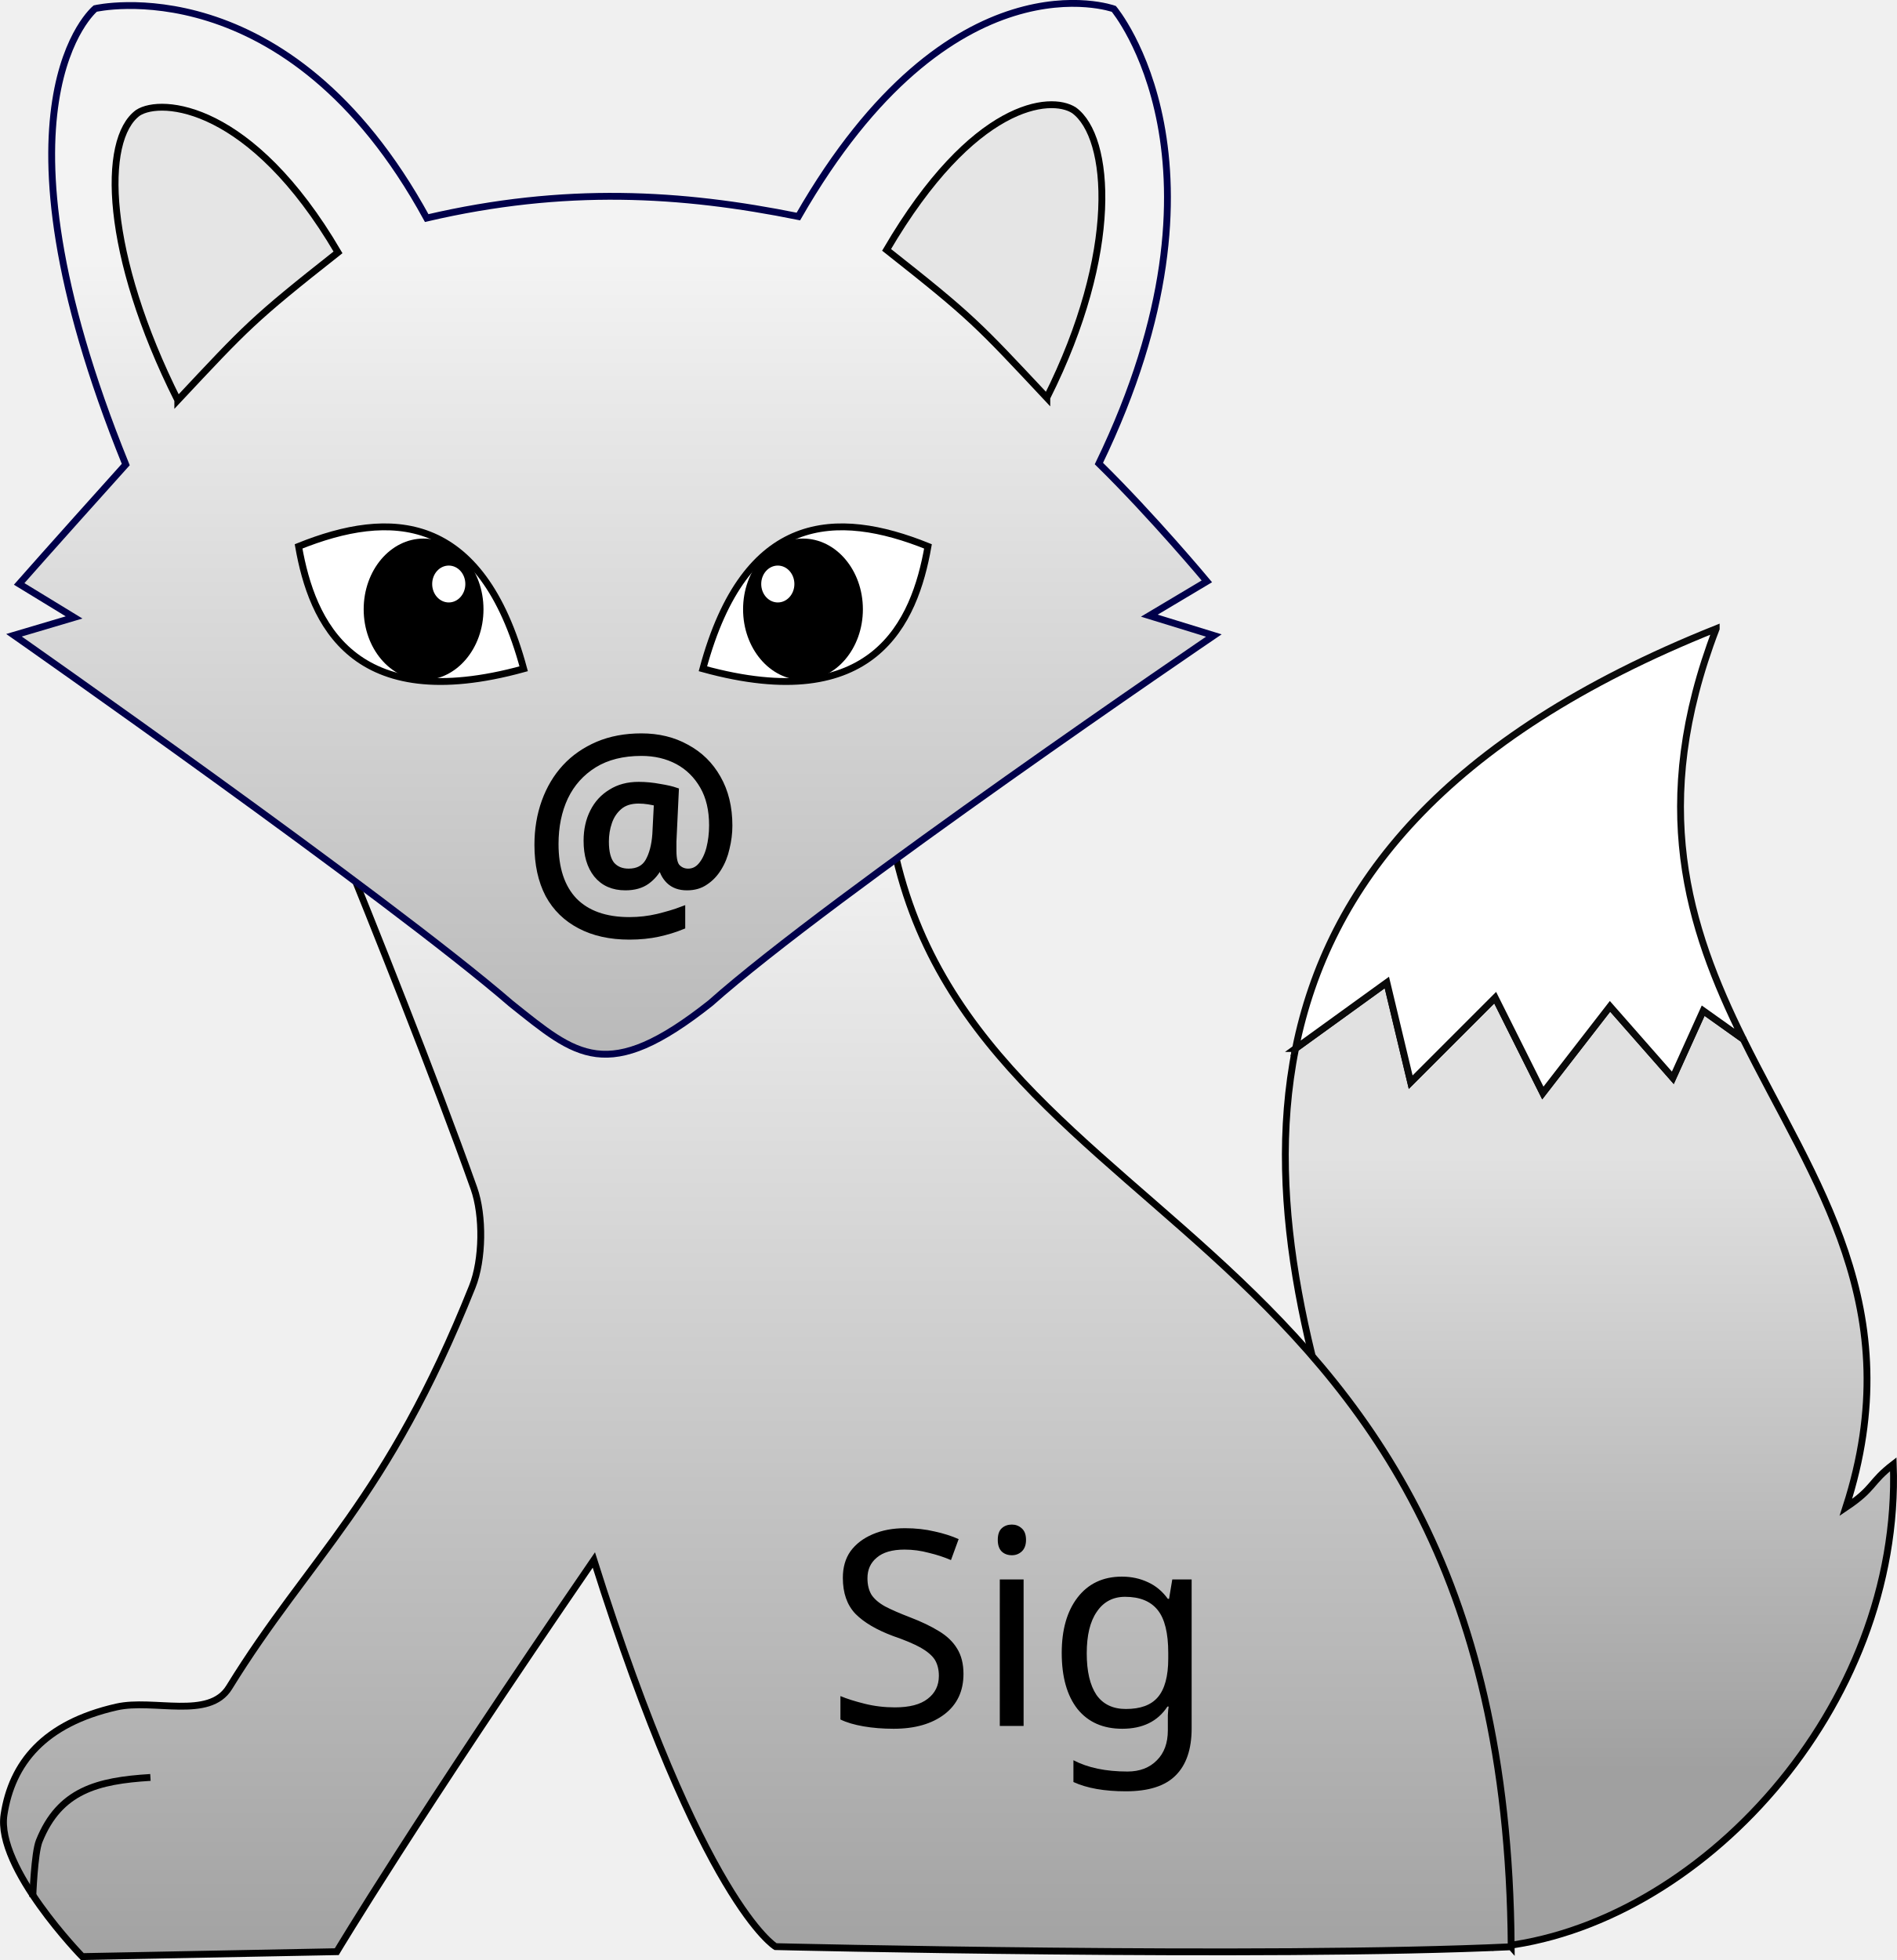
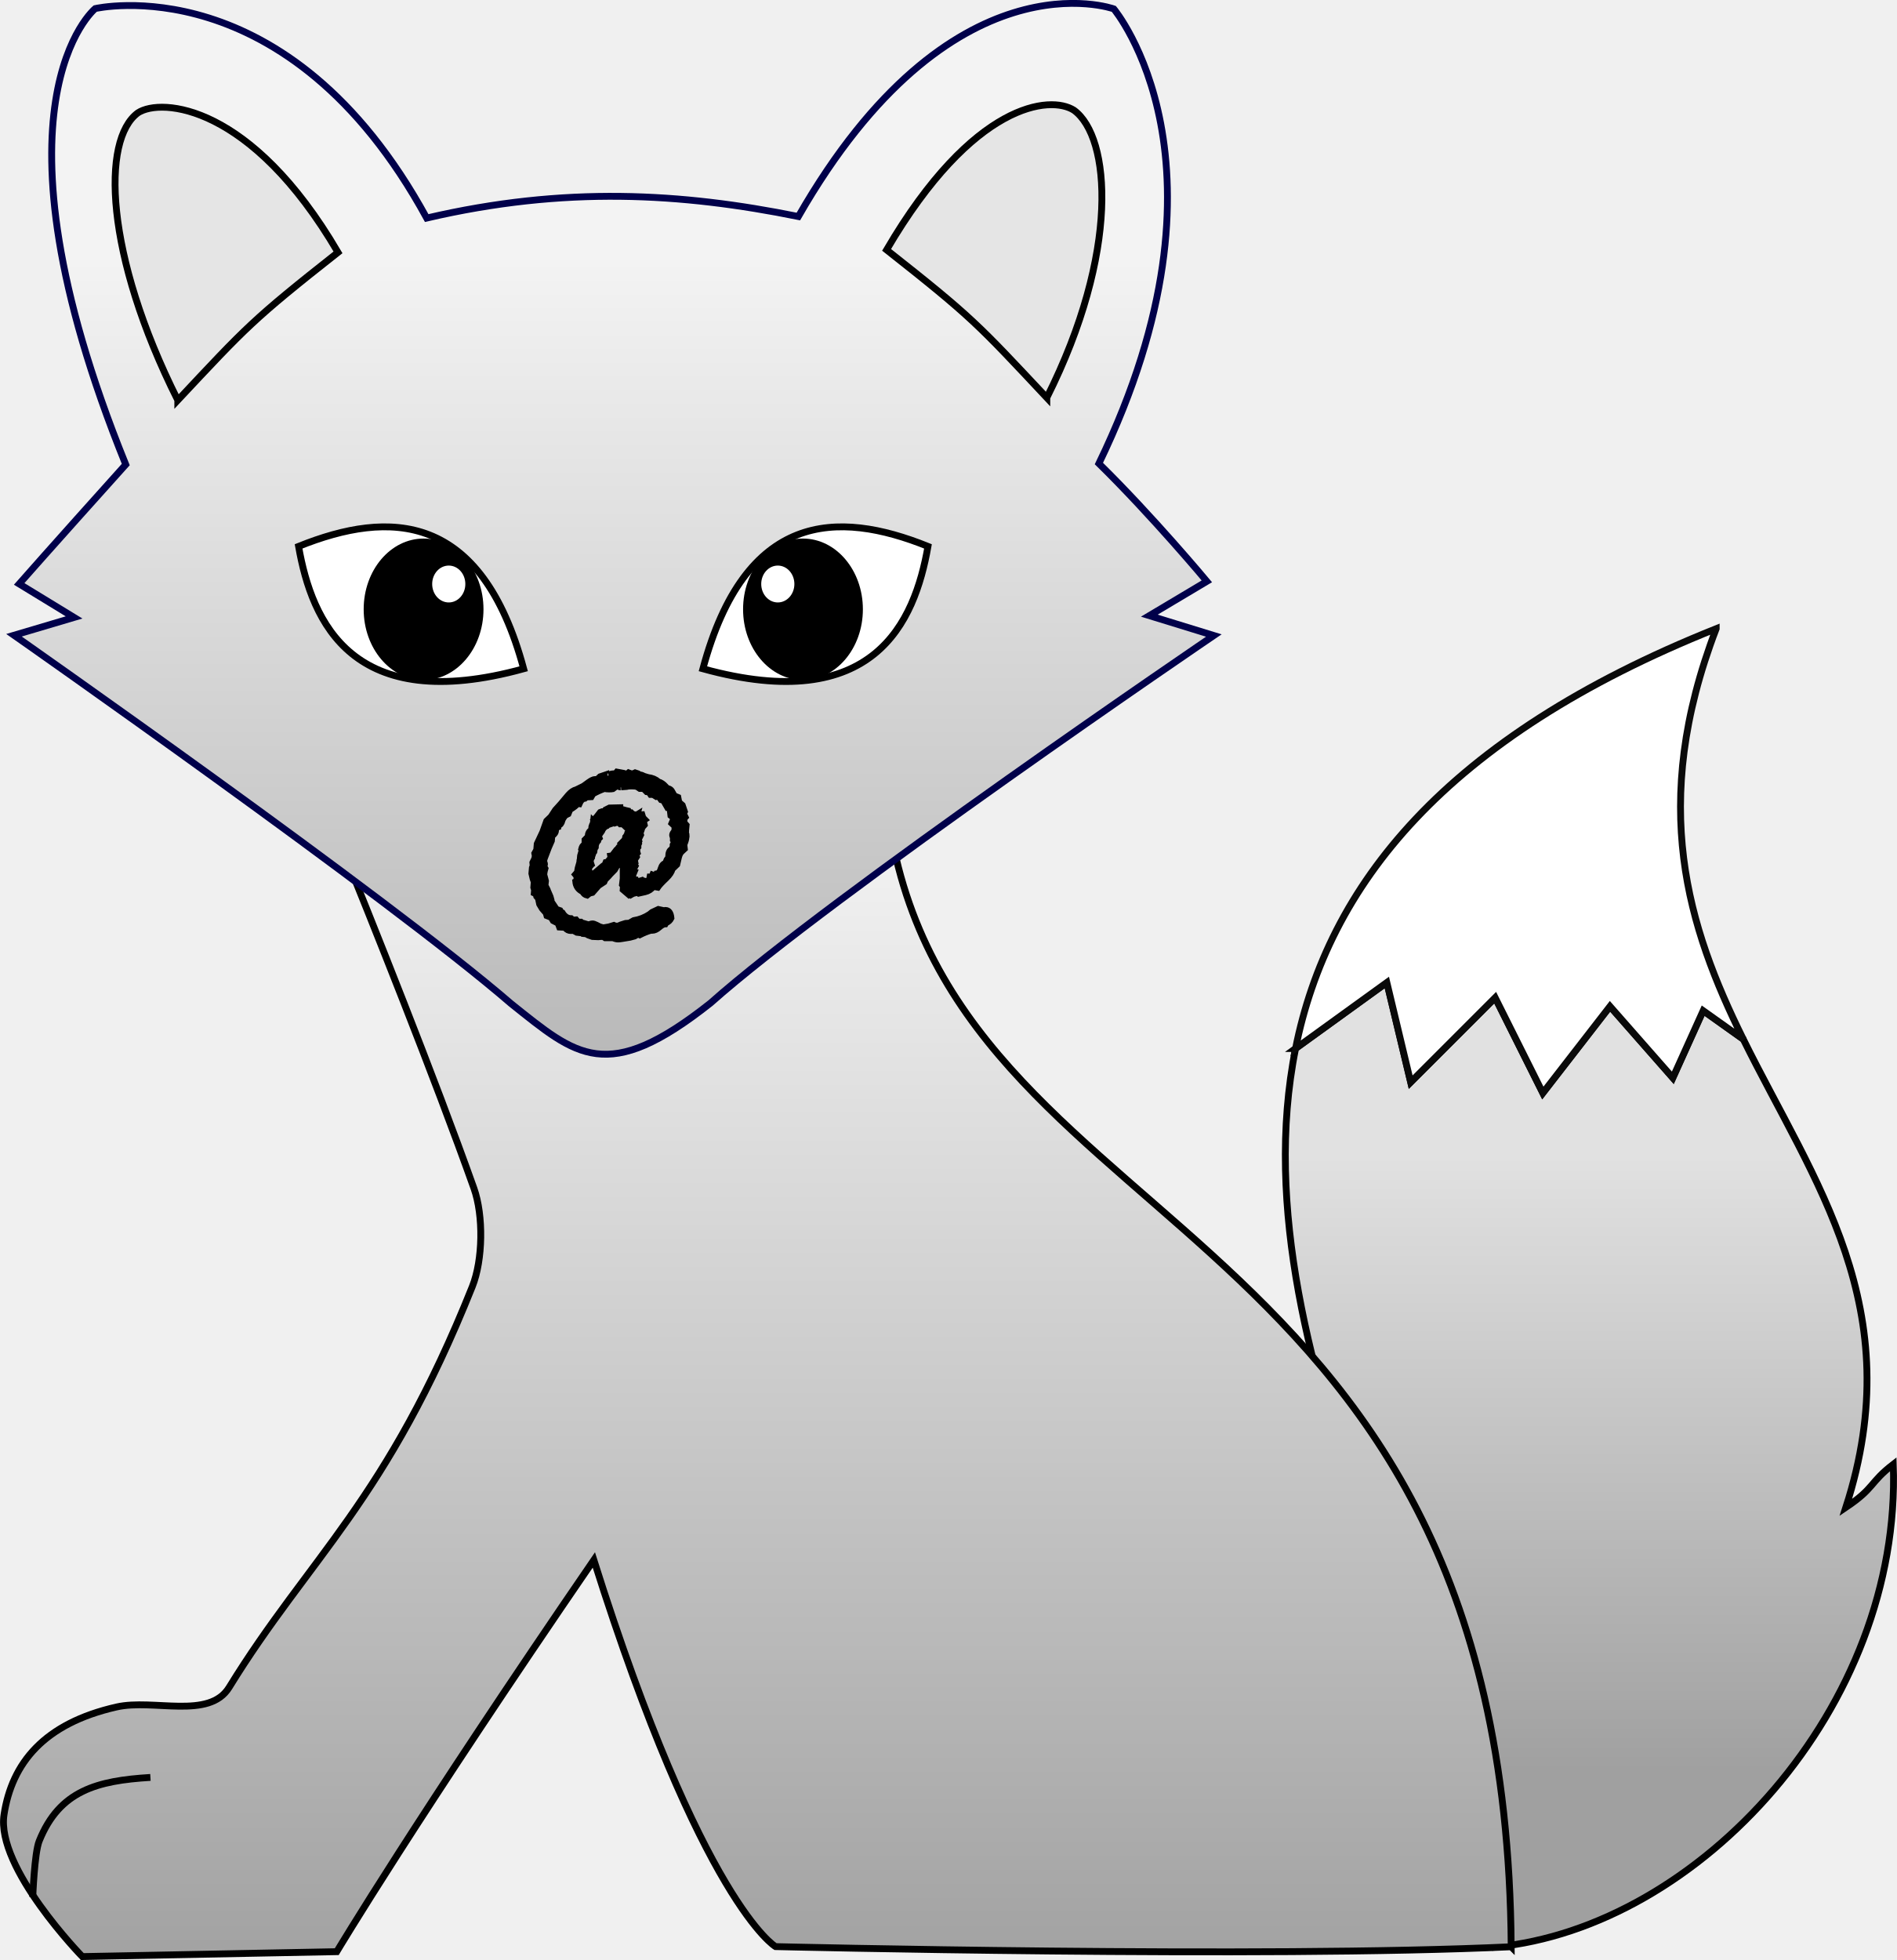
- <svg xmlns="http://www.w3.org/2000/svg" xmlns:xlink="http://www.w3.org/1999/xlink" width="146.929mm" height="151.787mm" viewBox="0 0 146.929 151.787" version="1.1" id="svg1" xml:space="preserve">
+ <svg xmlns="http://www.w3.org/2000/svg" xmlns:xlink="http://www.w3.org/1999/xlink" width="73.464mm" height="75.894mm" viewBox="0 0 73.464 75.894" version="1.1" id="svg1" xml:space="preserve">
  <defs id="defs1">
    <linearGradient id="linearGradient46">
      <stop style="stop-color:#b3b3b3;stop-opacity:1;" offset="0" id="stop46" />
      <stop style="stop-color:#f3f3f3;stop-opacity:1;" offset="0.721" id="stop47" />
    </linearGradient>
    <linearGradient id="linearGradient43">
      <stop style="stop-color:#999999;stop-opacity:1;" offset="0" id="stop43" />
      <stop style="stop-color:#ffffff;stop-opacity:1;" offset="0.944" id="stop44" />
    </linearGradient>
    <linearGradient id="linearGradient38">
      <stop style="stop-color:#a0a0a0;stop-opacity:1;" offset="0" id="stop38" />
      <stop style="stop-color:#e1e1e1;stop-opacity:1;" offset="1" id="stop39" />
    </linearGradient>
    <linearGradient xlink:href="#linearGradient38" id="linearGradient39" x1="152.819" y1="184.498" x2="152.819" y2="160.678" gradientUnits="userSpaceOnUse" />
    <linearGradient xlink:href="#linearGradient43" id="linearGradient44" x1="91.165" y1="164.244" x2="91.165" y2="105.589" gradientUnits="userSpaceOnUse" />
    <linearGradient xlink:href="#linearGradient46" id="linearGradient47" x1="171.079" y1="144.653" x2="171.079" y2="97.584" gradientUnits="userSpaceOnUse" />
  </defs>
-   <g id="layer4" transform="translate(-17.74788,-22.18311)">
-     <g id="g47" transform="matrix(-2,0,0,2,258.7328,-144.6721)">
+   <g id="layer4" transform="translate(-10.84896,-6.638733)">
+     <g id="g47" transform="matrix(-1,0,0,1,131.3415,-76.78886)">
      <g id="g35" transform="translate(-93.88006,-32.48083)" style="display:inline;fill:#d7e0dd;fill-opacity:1;stroke:#dba0f3;stroke-opacity:1">
        <path id="path34" style="fill:url(#linearGradient39);fill-opacity:1;stroke:#000000;stroke-width:0.265px;stroke-linecap:butt;stroke-linejoin:miter;stroke-opacity:1" d="m 164.2,156.508 -3.536,-2.556 -0.923,3.859 -3.272,-3.272 -1.846,3.692 -2.601,-3.356 -2.433,2.768 -1.175,-2.6 -1.554,1.106 c -2.728,5.522 -6.466,10.401 -3.971,18.129 -1.133,-0.761 -0.909,-0.955 -1.838,-1.671 -0.334,9.404 7.511,17.935 15.412,18.695 0.354,-8.295 10.204,-22.508 7.736,-34.794 z" />
        <path id="path37" style="fill:#ffffff;fill-opacity:1;stroke:#0a0a0a;stroke-width:0.265px;stroke-linecap:butt;stroke-linejoin:miter;stroke-opacity:1" d="m 147.909,140.252 c 2.615,6.825 1.095,11.559 -1.049,15.897 l 1.554,-1.106 1.175,2.6 2.433,-2.768 2.601,3.356 1.846,-3.692 3.272,3.272 0.923,-3.859 3.536,2.556 c -1.259,-6.268 -5.724,-12.034 -16.291,-16.257 z" />
      </g>
      <g id="g1">
        <path style="display:inline;fill:url(#linearGradient44);fill-opacity:1;stroke:#000000;stroke-width:0.265px;stroke-linecap:butt;stroke-linejoin:miter;stroke-opacity:1" d="m 61.969,158.809 c 9.576,0.449 28.489,-0.006 28.489,-0.006 0,0 2.827,-1.639 7.037,-14.971 6.889,10.041 9.956,15.167 9.956,15.167 l 9.854,0.19 c 0,0 3.348,-3.428 3.032,-5.496 -0.304,-1.987 -1.54,-3.53 -4.359,-4.169 -1.438,-0.326 -3.585,0.498 -4.359,-0.758 -3.128,-5.078 -6.092,-7.205 -9.416,-15.516 -0.416,-1.039 -0.439,-2.755 -0.064,-3.81 1.53,-4.301 3.95,-10.337 5.222,-13.472 0.465,-1.145 0.038,-2.677 -1.061,-3.242 -3.325,-1.71 -10.73,-4.148 -20.075,1.17 -1.549,17.819 -24.056,15.441 -24.257,44.914 z" id="path14" />
        <path style="display:inline;fill:none;stroke:#000000;stroke-width:0.265px;stroke-linecap:butt;stroke-linejoin:miter;stroke-opacity:1" d="m 114.667,152.252 c 2.054,0.126 3.521,0.502 4.308,2.464 0.185,0.46 0.248,2.17 0.248,2.17" id="path36" />
      </g>
      <g id="g33" transform="translate(-74.36156,-17.21463)" style="fill:#d7e0dd;fill-opacity:1">
        <path style="fill:url(#linearGradient47);fill-opacity:1;stroke:#00004a;stroke-width:0.265px;stroke-linecap:butt;stroke-linejoin:miter;stroke-opacity:1" d="m 148.116,123.153 c 0,0 2.087,-2.505 4.181,-4.562 -5.616,-11.616 -0.578,-17.604 -0.578,-17.604 0,0 6.295,-2.28 12.217,8.039 4.527,-0.915 9.047,-1.187 14.393,0.06 5.381,-9.847 12.837,-8.112 12.837,-8.112 0,0 4.491,3.666 -1.182,17.656 2.979,3.314 4.128,4.622 4.128,4.622 l -2.127,1.298 2.327,0.69 c 0,0 -14.455,10.121 -19.252,14.266 -2.53,2.017 -3.711,3.154 -7.722,-0.024 -4.708,-4.189 -19.492,-14.232 -19.492,-14.232 l 2.498,-0.769 z" id="path25" />
        <g id="g31" style="fill:#d7e0dd;fill-opacity:1;stroke:none">
          <path style="fill:#ffffff;fill-opacity:1;stroke:#000000;stroke-width:0.265px;stroke-linecap:butt;stroke-linejoin:miter;stroke-opacity:1" d="m 158.916,121.799 c 3.529,-1.423 7.077,-1.342 8.717,4.739 -6.627,1.826 -8.199,-1.794 -8.717,-4.739 z" id="path26" />
          <ellipse style="fill:#000000;fill-opacity:1;stroke:none;stroke-width:0.265;stroke-opacity:1" id="path27" cx="163.757" cy="124.235" rx="2.32" ry="2.739" />
          <ellipse style="fill:#ffffff;fill-opacity:1;stroke:none;stroke-width:0.265;stroke-opacity:1" id="path28" cx="164.732" cy="123.256" rx="0.642" ry="0.714" />
        </g>
        <g id="g32" style="fill:#d7e0dd;fill-opacity:1;stroke:none">
          <path style="fill:#ffffff;fill-opacity:1;stroke:#000000;stroke-width:0.265px;stroke-linecap:butt;stroke-linejoin:miter;stroke-opacity:1" d="m 183.291,121.799 c -3.529,-1.423 -7.077,-1.342 -8.717,4.739 6.627,1.826 8.199,-1.794 8.717,-4.739 z" id="path30" />
          <ellipse style="fill:#000000;fill-opacity:1;stroke:none;stroke-width:0.265;stroke-opacity:1" id="ellipse30" cx="-178.45" cy="124.235" rx="2.32" ry="2.739" transform="scale(-1,1)" />
          <ellipse style="fill:#ffffff;fill-opacity:1;stroke:none;stroke-width:0.265;stroke-opacity:1" id="ellipse31" cx="-177.475" cy="123.256" rx="0.642" ry="0.714" transform="scale(-1,1)" />
        </g>
        <path style="fill:#e5e5e5;fill-opacity:1;stroke:#000000;stroke-width:0.265px;stroke-linecap:butt;stroke-linejoin:miter;stroke-opacity:1" d="m 154.314,116.042 c 2.666,-2.842 2.883,-3.106 6.205,-5.725 -3.359,-5.734 -6.355,-5.993 -7.259,-5.404 -1.417,1.035 -1.784,5.475 1.054,11.128 z" id="path32" />
        <path style="fill:#e5e5e5;fill-opacity:1;stroke:#000000;stroke-width:0.265px;stroke-linecap:butt;stroke-linejoin:miter;stroke-opacity:1" d="m 187.969,116.139 c -2.666,-2.842 -2.883,-3.106 -6.205,-5.725 3.359,-5.734 6.843,-5.993 7.747,-5.404 1.417,1.035 1.296,5.475 -1.542,11.128 z" id="path33" />
-         <text xml:space="preserve" style="font-style:normal;font-variant:normal;font-weight:normal;font-stretch:normal;font-size:9.564px;line-height:1.25;font-family:'Bradley Hand';-inkscape-font-specification:'Bradley Hand, Normal';font-variant-ligatures:normal;font-variant-caps:normal;font-variant-numeric:normal;font-variant-east-asian:normal;fill:#000000;fill-opacity:1;stroke:#000000;stroke-width:0.239;stroke-opacity:1" x="-176.239" y="134.771" id="text37" transform="scale(-0.9905933,1.009496)">
-           <tspan id="tspan37" style="font-style:normal;font-variant:normal;font-weight:normal;font-stretch:normal;font-size:9.564px;font-family:'Bradley Hand';-inkscape-font-specification:'Bradley Hand, Normal';font-variant-ligatures:normal;font-variant-caps:normal;font-variant-numeric:normal;font-variant-east-asian:normal;fill:#000000;fill-opacity:1;stroke:#000000;stroke-width:0.239;stroke-opacity:1" x="-176.239" y="134.771">@</tspan>
-         </text>
+         <path d="m -169.869,131.739 q 0,0.134 -0.048,0.258 l -0.038,0.096 0.019,0.163 -0.115,0.105 q -0.076,0.067 -0.115,0.22 -0.067,0.277 -0.067,0.277 l -0.182,0.172 q -0.038,0.163 -0.239,0.354 -0.258,0.239 -0.335,0.354 l -0.172,-0.029 q -0.115,0.153 -0.316,0.201 l -0.258,0.057 -0.076,-0.057 h -0.048 l -0.019,0.048 -0.076,0.019 -0.086,0.048 -0.029,-0.029 -0.048,0.029 -0.239,-0.201 0.01,-0.143 -0.038,-0.048 0.029,-0.239 v -0.421 l 0.029,-0.115 0.038,-0.335 -0.105,0.21 -0.076,0.057 -0.038,0.076 -0.067,0.029 -0.096,0.163 -0.172,0.172 -0.067,0.076 -0.134,0.134 -0.038,0.086 -0.22,0.143 -0.239,0.268 -0.115,0.029 -0.096,0.076 q -0.124,-0.029 -0.182,-0.143 -0.249,-0.115 -0.277,-0.392 l 0.057,-0.029 -0.01,-0.067 v -0.105 l -0.057,-0.067 0.076,-0.086 0.029,-0.163 0.067,-0.23 v -0.038 q 0,-0.029 0.019,-0.086 v -0.048 q 0,-0.067 0.029,-0.153 l 0.048,-0.01 q 0.029,-0.01 0.029,-0.038 0,-0.029 -0.029,-0.057 l -0.029,-0.057 q 0.038,-0.153 0.105,-0.163 0.019,-0.057 0.029,-0.076 v -0.124 l 0.124,-0.124 q 0,-0.182 0.134,-0.258 l 0.01,-0.124 q 0.029,-0.096 0.057,-0.134 l 0.01,-0.086 q 0.019,0.019 0.029,0.019 0.01,0 0.01,-0.01 0,-0.019 -0.019,-0.048 0.105,-0.105 0.249,-0.296 l 0.076,-0.029 q 0.105,0 0.134,-0.067 l 0.153,-0.076 0.421,-0.01 v 0.048 l 0.191,0.048 q 0.01,0 0.124,0.029 0.019,0.067 0.086,0.067 h 0.029 l 0.057,0.057 0.182,0.048 0.01,-0.038 -0.048,0.029 0.23,-0.019 0.038,0.124 0.076,0.076 -0.057,0.038 0.038,0.163 -0.086,0.096 -0.048,0.143 -0.038,0.057 0.029,0.086 q -0.086,0.172 -0.086,0.172 0,0.01 0.019,0.067 l -0.019,0.038 0.01,0.048 -0.029,0.067 v 0.076 l -0.048,0.057 0.01,0.143 0.01,0.029 -0.029,0.029 -0.019,0.057 0.019,0.057 -0.057,0.086 -0.019,0.057 0.019,0.096 -0.057,0.067 0.057,0.057 -0.076,0.143 -0.019,0.067 0.057,0.01 -0.048,0.115 v 0.067 h -0.029 l 0.019,0.115 h 0.115 l 0.029,0.076 0.057,-0.01 0.153,-0.048 0.048,0.057 0.048,-0.029 q 0.029,0.01 0.067,0.01 0.115,0 0.143,-0.172 h 0.076 l 0.029,-0.076 q 0.076,0.029 0.115,0.029 0.067,0 0.067,-0.076 0.096,-0.019 0.143,-0.191 0.057,-0.182 0.191,-0.21 0.029,-0.163 0.105,-0.191 v -0.067 q 0,-0.201 0.115,-0.268 0.057,-0.057 0.057,-0.143 v -0.029 l 0.057,-0.115 -0.048,-0.067 v -0.115 q -0.029,-0.029 -0.029,-0.076 0,-0.067 0.086,-0.153 l 0.01,-0.182 -0.124,-0.115 0.086,-0.201 -0.124,-0.096 -0.038,-0.316 -0.086,0.01 -0.163,-0.277 -0.086,-0.019 -0.115,-0.153 -0.076,0.029 -0.124,-0.076 h -0.096 l -0.067,-0.096 -0.086,-0.01 -0.124,-0.124 h -0.143 l -0.115,-0.076 q -0.076,-0.019 -0.21,-0.019 -0.134,0 -0.191,0.019 -0.249,0.019 -0.23,0.019 -0.029,0 -0.076,-0.019 -0.038,-0.029 -0.057,-0.029 l -0.038,0.019 -0.134,0.096 q -0.048,0.01 -0.153,0.01 -0.115,0 -0.172,-0.019 -0.22,0.076 -0.45,0.201 l -0.067,0.115 -0.191,0.01 -0.057,0.048 q -0.134,0.01 -0.22,0.21 l -0.067,-0.01 q -0.067,0.096 -0.296,0.23 l -0.067,0.163 -0.115,0.057 q -0.105,0.124 -0.124,0.201 -0.038,0.163 -0.163,0.191 v 0.057 l -0.096,0.038 q 0.01,0.029 0.01,0.076 0,0.134 -0.143,0.22 l -0.019,0.191 -0.115,0.258 -0.163,0.421 -0.029,0.105 q 0.038,0.076 0.038,0.105 0,0.038 -0.029,0.096 l 0.048,0.076 -0.029,0.105 -0.019,0.124 0.067,0.249 -0.019,0.172 0.086,0.163 0.019,0.096 h 0.019 l 0.076,0.172 0.038,0.134 v 0.067 l 0.038,0.038 0.163,0.239 0.143,0.048 0.038,0.067 0.048,0.019 q 0.134,0.22 0.344,0.22 l 0.067,0.057 0.124,-0.01 0.076,0.086 h 0.115 l 0.105,0.076 0.029,-0.019 0.163,0.048 0.057,-0.019 q 0.057,-0.019 0.096,-0.019 0.057,0 0.153,0.048 l 0.134,0.067 0.134,0.038 0.22,-0.038 0.191,-0.057 q 0.057,0.029 0.124,0.029 0.057,0 0.153,-0.048 l 0.182,-0.057 0.143,-0.01 0.172,-0.096 q 0.344,-0.057 0.622,-0.239 l 0.096,-0.076 0.249,-0.115 0.22,0.048 q 0.01,0 0.029,-0.01 0.019,0 0.029,0 0.201,0 0.23,0.306 -0.067,0.134 -0.201,0.182 l -0.029,0.048 q -0.096,0 -0.239,0.124 -0.143,0.124 -0.277,0.124 h -0.057 q -0.201,0.057 -0.43,0.172 -0.019,-0.01 -0.057,-0.01 -0.057,0 -0.143,0.057 l -0.182,0.048 -0.296,0.048 q -0.115,0.019 -0.172,0.019 -0.086,0 -0.201,-0.048 h -0.306 l -0.076,-0.048 h -0.086 l -0.105,0.01 -0.23,-0.01 -0.163,-0.057 -0.086,-0.048 -0.115,-0.01 q -0.019,-0.029 -0.249,-0.048 l -0.143,-0.076 q -0.029,0.01 -0.086,0.01 -0.134,0 -0.22,-0.105 -0.029,-0.038 -0.057,-0.038 -0.01,0 -0.01,0.019 l -0.163,-0.01 -0.057,-0.153 -0.191,-0.096 -0.076,-0.124 -0.172,-0.067 -0.029,-0.105 -0.153,-0.172 -0.105,-0.172 -0.048,-0.22 -0.067,-0.076 -0.019,-0.086 -0.076,-0.038 0.01,-0.124 -0.029,-0.096 0.01,-0.124 h 0.01 q 0.01,0 0.01,-0.019 0,-0.048 -0.057,-0.191 l -0.048,-0.201 0.019,-0.22 0.029,-0.076 -0.01,-0.124 0.076,-0.153 0.019,-0.105 -0.019,-0.096 0.076,-0.134 0.019,-0.23 0.22,-0.459 0.153,-0.421 0.172,-0.163 0.172,-0.258 0.22,-0.239 q 0.143,-0.163 0.287,-0.335 0.153,-0.172 0.316,-0.21 l 0.277,-0.134 0.201,-0.143 q 0.163,-0.115 0.249,-0.115 h 0.086 l 0.115,-0.105 0.258,-0.086 q 0.01,0.067 0.038,0.067 -0.01,0 0.057,-0.048 0.067,-0.048 0.191,-0.048 h 0.057 l 0.057,-0.067 0.268,0.048 0.124,0.038 0.067,-0.057 q 0.096,0.038 0.134,0.038 0.048,0 0.124,-0.038 l 0.115,0.038 0.038,0.038 q 0.096,0 0.191,0.057 l 0.163,0.048 q 0.249,0.029 0.411,0.172 0.143,0.038 0.277,0.182 0.01,0.048 0.105,0.076 0.096,0.029 0.134,0.096 l 0.105,0.182 0.143,0.057 0.038,0.191 0.134,0.115 0.086,0.249 -0.038,0.076 0.067,0.134 q -0.048,0.048 -0.048,0.153 v 0.057 l 0.086,0.096 -0.019,0.201 q 0,0.01 0,0.01 -0.01,0.01 -0.01,0.019 0,0.019 0.01,0.076 0.019,0.057 0.019,0.086 z m -2.257,-0.134 -0.01,-0.086 -0.01,-0.048 -0.067,-0.029 -0.143,-0.134 h -0.096 l -0.029,-0.038 -0.115,-0.019 -0.057,0.019 -0.029,-0.029 q -0.086,0.019 -0.172,0.048 l 0.01,0.019 -0.115,0.038 -0.019,0.029 -0.029,0.01 q -0.115,0.067 -0.163,0.191 l -0.096,0.134 -0.029,0.057 0.029,0.076 -0.076,0.076 0.01,0.038 q -0.086,0.096 -0.086,0.239 l -0.038,0.057 -0.019,0.115 -0.038,0.048 -0.019,0.067 -0.019,0.019 -0.01,0.086 -0.029,0.038 -0.029,0.115 0.038,0.115 -0.076,0.048 0.019,0.029 -0.057,0.067 0.038,0.124 -0.076,0.086 v 0.124 l 0.01,0.038 0.029,0.019 0.048,0.029 q 0.019,-0.086 0.086,-0.105 v -0.057 l 0.124,-0.029 0.086,-0.086 0.019,-0.01 -0.029,0.029 h -0.076 l 0.306,-0.258 0.057,-0.019 0.048,-0.115 q 0.067,-0.01 0.105,-0.067 l 0.057,-0.067 0.038,-0.01 -0.019,-0.105 0.067,-0.01 q 0.057,-0.076 0.172,-0.22 l 0.057,-0.048 q 0.01,-0.048 0.134,-0.143 v -0.019 l -0.019,-0.029 0.153,-0.153 0.019,-0.086 0.038,-0.019 -0.01,-0.029 0.038,-0.057 0.019,-0.067 z" id="text37" style="font-size:9.564px;line-height:1.25;font-family:'Bradley Hand';-inkscape-font-specification:'Bradley Hand, Normal';fill:#000000;stroke:#000000;stroke-width:0.239" transform="scale(-0.9905933,1.009496)" aria-label="@" />
      </g>
-       <text xml:space="preserve" style="font-size:10.583px;line-height:1.25;font-family:Papyrus;-inkscape-font-specification:'Papyrus, Normal';stroke-width:0.265" x="-88.494" y="150.259" id="text36" transform="scale(-1,1)">
-         <tspan id="tspan36" style="stroke-width:0.265" x="-88.494" y="150.259">Sig</tspan>
-       </text>
    </g>
  </g>
</svg>
